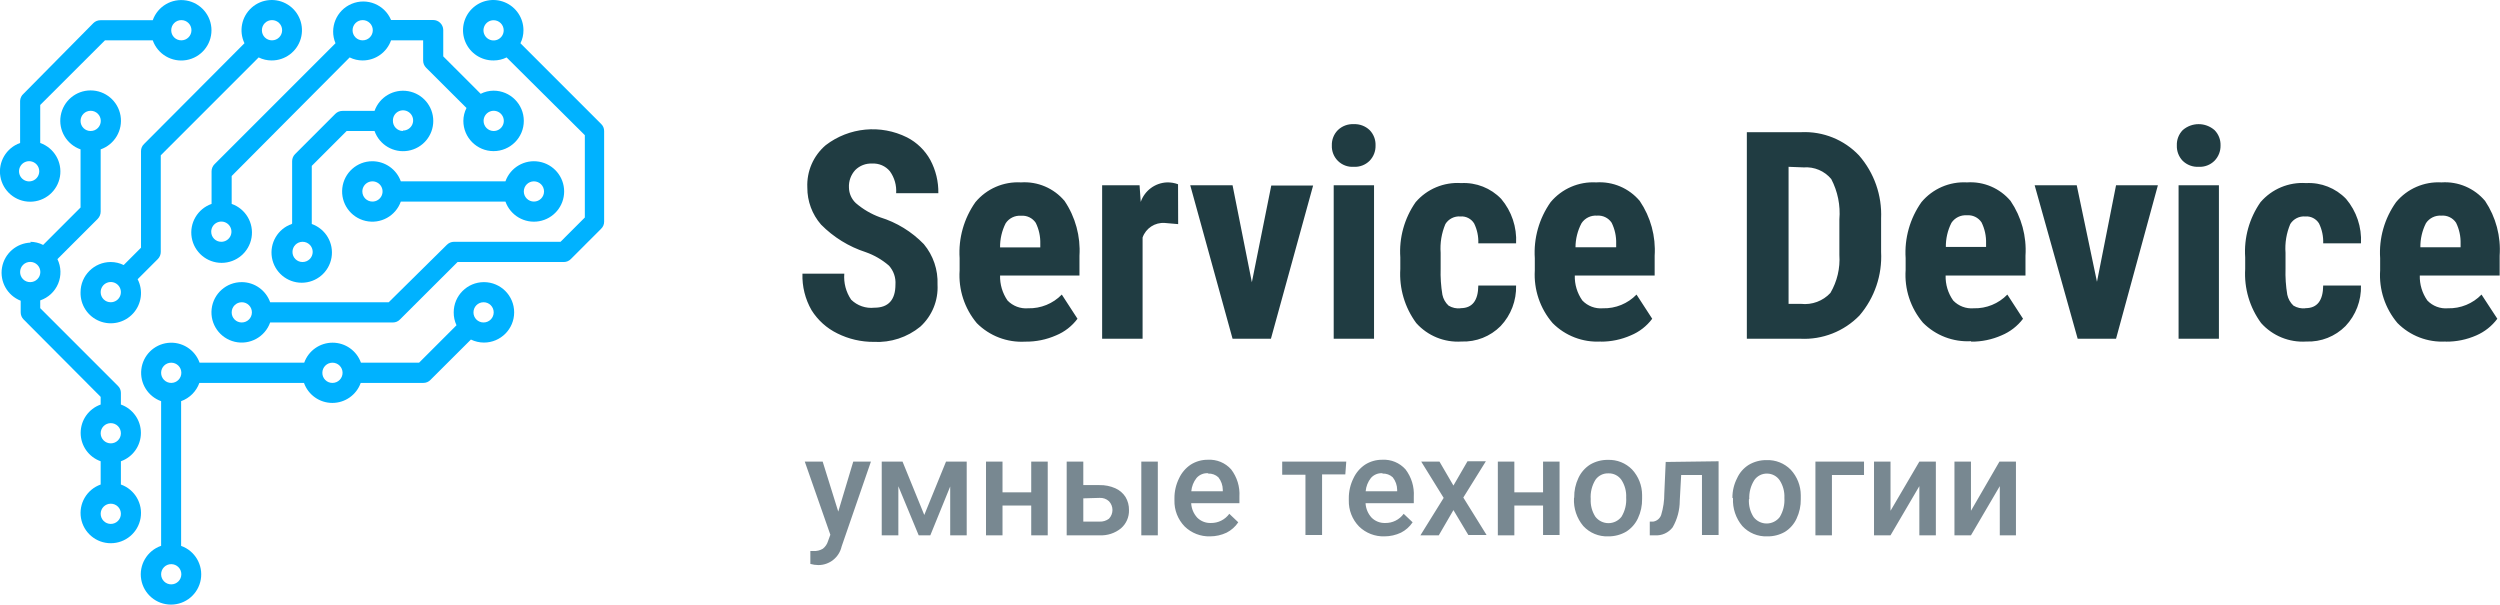
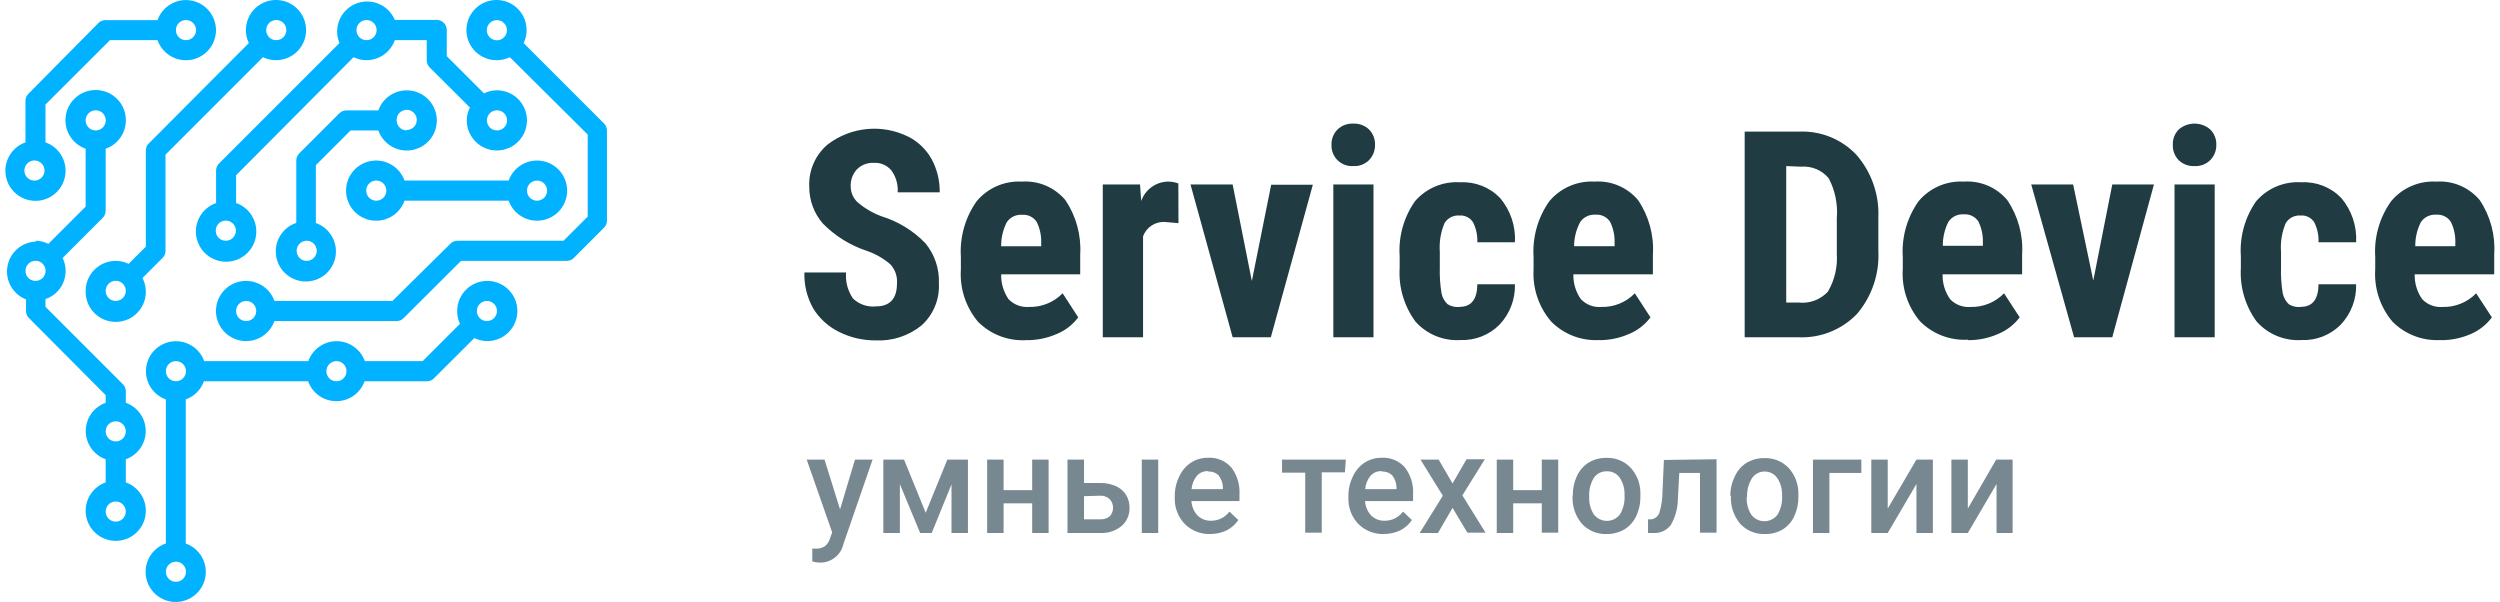
- <svg xmlns="http://www.w3.org/2000/svg" id="Слой_1" data-name="Слой 1" viewBox="0 0 215.06 52">
+ <svg xmlns="http://www.w3.org/2000/svg" id="Слой_1" width="216" height="52" data-name="Слой 1" viewBox="0 0 215.06 52">
  <defs>
    <style>.cls-1{fill:#00b2ff;}.cls-2{fill:#203c42;}.cls-3{fill:#788891;}</style>
  </defs>
  <path class="cls-1" d="M33,13.73a2.61,2.61,0,0,1,2.45,1.73h9a2.6,2.6,0,1,1,0,1.74h-9A2.6,2.6,0,1,1,33,13.73ZM46.9,17.2a.87.87,0,1,0-.87-.87A.87.87,0,0,0,46.9,17.2ZM33,17.2a.87.87,0,1,0-.86-.87A.87.87,0,0,0,33,17.2Z" transform="translate(-0.97 0.14)" />
  <path class="cls-1" d="M26.1,19.09V13.73a.86.86,0,0,1,.25-.61l3.47-3.47a.86.86,0,0,1,.61-.25h2.76a2.6,2.6,0,1,1,0,1.73h-2.4l-3,3v5a2.6,2.6,0,1,1-1.73,0Zm9.53-8a.87.87,0,1,0-.86-.87A.87.87,0,0,0,35.63,11.13ZM27,22.4a.87.87,0,1,0-.87-.87A.86.86,0,0,0,27,22.4Z" transform="translate(-0.97 0.14)" />
  <path class="cls-1" d="M10.5,22.4a2.55,2.55,0,0,1,1.11.26l1.49-1.49V12.86a.83.83,0,0,1,.26-.61L22,3.58a2.6,2.6,0,1,1,2.34,1.48,2.49,2.49,0,0,1-1.12-.26l-8.42,8.42v8.31a.86.86,0,0,1-.25.61l-1.74,1.74A2.6,2.6,0,1,1,7.9,25,2.6,2.6,0,0,1,10.5,22.4ZM24.37,3.33a.87.87,0,1,0-.87-.87A.86.86,0,0,0,24.37,3.33ZM10.5,25.86A.87.87,0,1,0,9.63,25,.86.86,0,0,0,10.5,25.86Z" transform="translate(-0.97 0.14)" />
  <path class="cls-1" d="M2.7,12.16V8.53A.86.86,0,0,1,3,7.92L9,1.85a.86.86,0,0,1,.61-.25h4.5a2.6,2.6,0,1,1,0,1.73H10L4.43,8.89v3.27a2.6,2.6,0,1,1-1.73,0ZM16.57,3.33a.87.87,0,1,0-.87-.87A.86.86,0,0,0,16.57,3.33Zm-13,12.13a.87.87,0,0,0,0-1.73.87.87,0,1,0,0,1.73Z" transform="translate(-0.97 0.14)" />
  <path class="cls-1" d="M14.83,46.82V34.37a2.59,2.59,0,1,1,3.31-3.31h9a2.59,2.59,0,0,1,4.88,0h5l3.22-3.22A2.55,2.55,0,0,1,40,26.73a2.6,2.6,0,1,1,2.6,2.6,2.63,2.63,0,0,1-1.12-.26L38,32.54a.83.83,0,0,1-.61.26H32a2.59,2.59,0,0,1-4.88,0h-9a2.6,2.6,0,0,1-1.57,1.57V46.82a2.6,2.6,0,1,1-1.74,0ZM42.57,27.6a.87.87,0,1,0-.87-.87A.86.86,0,0,0,42.57,27.6Zm-13,5.2a.87.87,0,1,0-.87-.87A.86.86,0,0,0,29.57,32.8ZM15.7,50.13a.87.87,0,1,0-.87-.87A.87.87,0,0,0,15.7,50.13Zm0-17.33a.87.87,0,1,0-.87-.87A.87.87,0,0,0,15.7,32.8Z" transform="translate(-0.97 0.14)" />
  <path class="cls-1" d="M19.17,17.36V14.6a.86.86,0,0,1,.25-.61L29.83,3.58a2.59,2.59,0,1,1,4.78-2h3.62a.87.87,0,0,1,.87.86V4.71l3.22,3.22a2.46,2.46,0,0,1,1.11-.27,2.6,2.6,0,1,1-2.6,2.6,2.46,2.46,0,0,1,.27-1.11L37.62,5.68a.87.87,0,0,1-.25-.62V3.33H34.61a2.59,2.59,0,0,1-2.44,1.73,2.49,2.49,0,0,1-1.12-.26L20.9,15v2.4a2.61,2.61,0,1,1-1.73,0Zm24.26-6.23a.87.87,0,1,0-.86-.87A.87.87,0,0,0,43.43,11.13ZM32.17,3.33a.87.87,0,1,0-.87-.87A.86.86,0,0,0,32.17,3.33ZM20,20.66a.87.87,0,1,0-.86-.86A.86.86,0,0,0,20,20.66Z" transform="translate(-0.97 0.14)" />
  <path class="cls-1" d="M21.77,24.13a2.6,2.6,0,0,1,2.44,1.73h10.2l5-4.94a.87.87,0,0,1,.61-.26h9.17l2.09-2.09V11.49L44.55,4.8a2.49,2.49,0,0,1-1.12.26A2.6,2.6,0,1,1,46,2.46a2.46,2.46,0,0,1-.26,1.12l6.94,6.94a.83.83,0,0,1,.26.61v7.8a.83.83,0,0,1-.26.61l-2.6,2.6a.83.83,0,0,1-.61.26H40.33l-4.95,4.94a.83.83,0,0,1-.61.26H24.21a2.6,2.6,0,1,1-2.44-3.47ZM43.43,1.6a.87.87,0,1,0,.87.86A.87.87,0,0,0,43.43,1.6Zm-21.66,26a.87.87,0,1,0-.87-.87A.86.86,0,0,0,21.77,27.6Z" transform="translate(-0.97 0.14)" />
  <path class="cls-1" d="M3.57,20.66a2.46,2.46,0,0,1,1.11.27L7.9,17.71v-5a2.61,2.61,0,1,1,1.73,0v5.35a.89.89,0,0,1-.25.62L5.91,22.15A2.56,2.56,0,0,1,4.43,25.7v.67l6.68,6.68a.83.83,0,0,1,.26.61v1a2.59,2.59,0,0,1,0,4.88v2a2.6,2.6,0,1,1-1.74,0v-2a2.59,2.59,0,0,1,0-4.88V34L3,27.34a.86.86,0,0,1-.25-.61v-1a2.59,2.59,0,0,1,.87-5Zm5.2-9.53a.87.87,0,1,0-.87-.87A.86.86,0,0,0,8.77,11.13Zm1.73,33.8a.87.87,0,1,0-.87-.87A.87.87,0,0,0,10.5,44.93Zm0-6.93a.87.87,0,1,0-.87-.87A.87.87,0,0,0,10.5,38ZM3.57,24.13a.87.87,0,1,0-.87-.87A.86.86,0,0,0,3.57,24.13Z" transform="translate(-0.97 0.14)" />
  <path class="cls-2" d="M78,24.34a2.19,2.19,0,0,0-.56-1.63,6.18,6.18,0,0,0-2-1.16,9.52,9.52,0,0,1-3.84-2.37A4.8,4.8,0,0,1,70.42,16,4.51,4.51,0,0,1,72,12.35a6.63,6.63,0,0,1,7-.67,4.78,4.78,0,0,1,2,1.94,5.85,5.85,0,0,1,.69,2.86H78.06a2.88,2.88,0,0,0-.54-1.89A1.84,1.84,0,0,0,76,13.93a1.92,1.92,0,0,0-1.46.56A2.07,2.07,0,0,0,74,16a1.87,1.87,0,0,0,.59,1.33,6.72,6.72,0,0,0,2.08,1.22,8.89,8.89,0,0,1,3.77,2.31,5.11,5.11,0,0,1,1.18,3.48,4.57,4.57,0,0,1-1.48,3.62,5.83,5.83,0,0,1-4,1.31A6.94,6.94,0,0,1,73,28.54a5.42,5.42,0,0,1-2.22-2A5.93,5.93,0,0,1,70,23.4h3.6a3.47,3.47,0,0,0,.59,2.24,2.47,2.47,0,0,0,2,.69C77.38,26.33,78,25.67,78,24.34Zm11.16,4.91A5.43,5.43,0,0,1,85,27.66a6.4,6.4,0,0,1-1.48-4.54V22.07a7.52,7.52,0,0,1,1.36-4.82,4.75,4.75,0,0,1,3.92-1.7,4.5,4.5,0,0,1,3.75,1.6,7.6,7.6,0,0,1,1.28,4.71v1.7H87a3.63,3.63,0,0,0,.64,2.15,2.21,2.21,0,0,0,1.77.67,3.9,3.9,0,0,0,2.9-1.18l1.35,2.08a4.37,4.37,0,0,1-1.84,1.43A6.37,6.37,0,0,1,89.17,29.25ZM87,21.14h3.46v-.31a3.82,3.82,0,0,0-.39-1.8,1.38,1.38,0,0,0-1.27-.61,1.45,1.45,0,0,0-1.32.65A4.48,4.48,0,0,0,87,21.14Zm15.32-2-1.15-.1a1.88,1.88,0,0,0-1.91,1.25V29H95.78V15.8H99l.1,1.43a2.5,2.5,0,0,1,2.26-1.68,2.54,2.54,0,0,1,.95.16Zm6.34,5,1.67-8.32h3.6L110.3,29H107L103.36,15.8H107ZM119.17,29H115.7V15.8h3.47Zm-3.63-16.63a1.79,1.79,0,0,1,.52-1.32,1.83,1.83,0,0,1,1.36-.51,1.86,1.86,0,0,1,1.37.51,1.79,1.79,0,0,1,.51,1.32,1.82,1.82,0,0,1-.51,1.32,1.79,1.79,0,0,1-1.37.52,1.77,1.77,0,0,1-1.88-1.84Zm11.08,14c1,0,1.51-.65,1.52-1.95h3.25a4.87,4.87,0,0,1-1.33,3.49,4.51,4.51,0,0,1-3.37,1.33,4.8,4.8,0,0,1-3.89-1.59A7.09,7.09,0,0,1,121.43,23v-1a7.41,7.41,0,0,1,1.32-4.75,4.75,4.75,0,0,1,3.92-1.64,4.45,4.45,0,0,1,3.44,1.36,5.46,5.46,0,0,1,1.28,3.82h-3.25a3.57,3.57,0,0,0-.36-1.71,1.27,1.27,0,0,0-1.18-.6,1.39,1.39,0,0,0-1.29.65,5.35,5.35,0,0,0-.41,2.48v1.34a11.53,11.53,0,0,0,.15,2.26,1.76,1.76,0,0,0,.53.94A1.65,1.65,0,0,0,126.62,26.38Zm12.06,2.87a5.4,5.4,0,0,1-4.15-1.59A6.36,6.36,0,0,1,133,23.12V22.07a7.52,7.52,0,0,1,1.36-4.82,4.76,4.76,0,0,1,3.92-1.7,4.5,4.5,0,0,1,3.75,1.6,7.53,7.53,0,0,1,1.28,4.71v1.7h-6.87a3.56,3.56,0,0,0,.65,2.15,2.19,2.19,0,0,0,1.77.67,3.88,3.88,0,0,0,2.89-1.18l1.35,2.08a4.37,4.37,0,0,1-1.84,1.43A6.33,6.33,0,0,1,138.68,29.25Zm-2.18-8.11H140v-.31a3.82,3.82,0,0,0-.39-1.8,1.38,1.38,0,0,0-1.27-.61,1.46,1.46,0,0,0-1.32.65A4.48,4.48,0,0,0,136.5,21.14ZM151.24,29V11.23h4.7a6.44,6.44,0,0,1,4.95,2,7.74,7.74,0,0,1,1.9,5.42v2.88A7.79,7.79,0,0,1,160.93,27a6.63,6.63,0,0,1-5.09,2Zm3.59-14.79V26h1.07a3,3,0,0,0,2.53-.94,5.71,5.71,0,0,0,.77-3.27V18.73a6.32,6.32,0,0,0-.7-3.47,2.81,2.81,0,0,0-2.37-1Zm15.71,15a5.4,5.4,0,0,1-4.15-1.59,6.36,6.36,0,0,1-1.49-4.54V22.07a7.52,7.52,0,0,1,1.36-4.82,4.76,4.76,0,0,1,3.92-1.7,4.5,4.5,0,0,1,3.75,1.6,7.53,7.53,0,0,1,1.28,4.71v1.7h-6.87a3.56,3.56,0,0,0,.65,2.15,2.19,2.19,0,0,0,1.77.67,3.88,3.88,0,0,0,2.89-1.18L175,27.28a4.46,4.46,0,0,1-1.85,1.43A6.33,6.33,0,0,1,170.54,29.25Zm-2.18-8.11h3.46v-.31a3.82,3.82,0,0,0-.39-1.8,1.38,1.38,0,0,0-1.27-.61,1.46,1.46,0,0,0-1.32.65A4.48,4.48,0,0,0,168.36,21.14Zm13,3L183,15.8h3.6L183,29h-3.3L176,15.8h3.62ZM191.85,29h-3.47V15.8h3.47Zm-3.62-16.63a1.79,1.79,0,0,1,.51-1.32,2.08,2.08,0,0,1,2.73,0,1.79,1.79,0,0,1,.52,1.32,1.83,1.83,0,0,1-.52,1.32,1.79,1.79,0,0,1-1.36.52,1.83,1.83,0,0,1-1.38-.52A1.81,1.81,0,0,1,188.23,12.38Zm11.07,14c1,0,1.51-.65,1.52-1.95h3.25a4.87,4.87,0,0,1-1.33,3.49,4.5,4.5,0,0,1-3.37,1.33,4.8,4.8,0,0,1-3.89-1.59A7.14,7.14,0,0,1,194.11,23v-1a7.41,7.41,0,0,1,1.32-4.75,4.75,4.75,0,0,1,3.92-1.64,4.45,4.45,0,0,1,3.44,1.36,5.46,5.46,0,0,1,1.28,3.82h-3.25a3.57,3.57,0,0,0-.36-1.71,1.27,1.27,0,0,0-1.18-.6,1.39,1.39,0,0,0-1.29.65,5.35,5.35,0,0,0-.41,2.48v1.34a11.53,11.53,0,0,0,.15,2.26,1.82,1.82,0,0,0,.53.94A1.65,1.65,0,0,0,199.3,26.38Zm12.06,2.87a5.4,5.4,0,0,1-4.15-1.59,6.36,6.36,0,0,1-1.49-4.54V22.07a7.46,7.46,0,0,1,1.37-4.82,4.73,4.73,0,0,1,3.91-1.7,4.5,4.5,0,0,1,3.75,1.6A7.53,7.53,0,0,1,216,21.86v1.7h-6.87a3.56,3.56,0,0,0,.65,2.15,2.19,2.19,0,0,0,1.77.67,3.88,3.88,0,0,0,2.89-1.18l1.36,2.08A4.46,4.46,0,0,1,214,28.71,6.33,6.33,0,0,1,211.36,29.25Zm-2.18-8.11h3.46v-.31a3.82,3.82,0,0,0-.39-1.8,1.38,1.38,0,0,0-1.27-.61,1.46,1.46,0,0,0-1.32.65A4.48,4.48,0,0,0,209.18,21.14Z" transform="translate(-0.97 0.14)" />
  <path class="cls-3" d="M73.08,43.87l1.29-4.3h1.52l-2.52,7.3a2.05,2.05,0,0,1-2,1.6,2.55,2.55,0,0,1-.69-.1V47.26l.27,0a1.38,1.38,0,0,0,.81-.2,1.29,1.29,0,0,0,.44-.65l.2-.55L70.2,39.57h1.54Zm7.4.29,1.87-4.59h1.78v6.34H82.71v-4.2L81,45.91H80l-1.75-4.22v4.22H76.82V39.57h1.79ZM91.1,45.91H89.68V43.35H87.21v2.56H85.79V39.57h1.42v2.64h2.47V39.57H91.1Zm3.06-4.32h1.39a3.2,3.2,0,0,1,1.36.27,2,2,0,0,1,.88.75,2.12,2.12,0,0,1,.3,1.13,2,2,0,0,1-.69,1.57,2.7,2.7,0,0,1-1.84.6H92.73V39.57h1.43Zm6.41,4.32H99.15V39.57h1.42Zm-6.41-3.18v2h1.39a1.24,1.24,0,0,0,.82-.25,1.09,1.09,0,0,0,0-1.5,1.09,1.09,0,0,0-.8-.29ZM105.07,46a3,3,0,0,1-2.19-.85A3.11,3.11,0,0,1,102,42.9v-.17A3.82,3.82,0,0,1,102.4,41a2.87,2.87,0,0,1,1-1.17,2.71,2.71,0,0,1,1.48-.42,2.49,2.49,0,0,1,2,.83,3.5,3.5,0,0,1,.71,2.34v.57h-4.15a2,2,0,0,0,.52,1.24,1.58,1.58,0,0,0,1.17.46,1.92,1.92,0,0,0,1.59-.79l.77.73a2.66,2.66,0,0,1-1,.89A3.33,3.33,0,0,1,105.07,46Zm-.17-5.43a1.2,1.2,0,0,0-1,.41,2.13,2.13,0,0,0-.45,1.14h2.71V42a1.76,1.76,0,0,0-.38-1.08A1.2,1.2,0,0,0,104.9,40.6Zm11.8.1h-2v5.21h-1.43V40.7h-2V39.57h5.51ZM120.07,46a3,3,0,0,1-2.19-.85A3.11,3.11,0,0,1,117,42.9v-.17A3.82,3.82,0,0,1,117.4,41a2.87,2.87,0,0,1,1-1.17,2.71,2.71,0,0,1,1.48-.42,2.49,2.49,0,0,1,2,.83,3.5,3.5,0,0,1,.71,2.34v.57h-4.15a2,2,0,0,0,.52,1.24,1.58,1.58,0,0,0,1.17.46,1.92,1.92,0,0,0,1.59-.79l.77.73a2.66,2.66,0,0,1-1,.89A3.33,3.33,0,0,1,120.07,46Zm-.17-5.43a1.2,1.2,0,0,0-1,.41,2.13,2.13,0,0,0-.45,1.14h2.71V42a1.76,1.76,0,0,0-.38-1.08A1.2,1.2,0,0,0,119.9,40.6Zm6.1,1.06,1.21-2.09h1.58l-1.94,3.12,2,3.22h-1.57L126,43.74l-1.26,2.17h-1.58l2-3.22-1.93-3.12h1.57Zm9.13,4.25h-1.42V43.35h-2.47v2.56h-1.42V39.57h1.42v2.64h2.47V39.57h1.42Zm1.26-3.23a3.76,3.76,0,0,1,.36-1.67,2.71,2.71,0,0,1,1-1.15,2.93,2.93,0,0,1,1.54-.41,2.77,2.77,0,0,1,2.08.83,3.24,3.24,0,0,1,.86,2.19v.33a3.77,3.77,0,0,1-.36,1.68,2.71,2.71,0,0,1-1,1.14,3,3,0,0,1-1.55.41,2.77,2.77,0,0,1-2.15-.89,3.44,3.44,0,0,1-.8-2.39Zm1.42.12a2.56,2.56,0,0,0,.4,1.54,1.42,1.42,0,0,0,2.25,0,2.83,2.83,0,0,0,.4-1.65,2.54,2.54,0,0,0-.41-1.52,1.31,1.31,0,0,0-1.12-.56,1.3,1.3,0,0,0-1.11.55A2.79,2.79,0,0,0,137.81,42.8Zm11-3.23v6.34h-1.43V40.72h-1.79l-.12,2.21a4.61,4.61,0,0,1-.61,2.29,1.76,1.76,0,0,1-1.53.69h-.44V44.73l.3,0a.87.87,0,0,0,.68-.57,6.27,6.27,0,0,0,.27-1.85l.12-2.71ZM150,42.68A3.63,3.63,0,0,1,150.4,41a2.63,2.63,0,0,1,1-1.15,2.93,2.93,0,0,1,1.54-.41,2.77,2.77,0,0,1,2.08.83,3.24,3.24,0,0,1,.86,2.19v.33a3.77,3.77,0,0,1-.36,1.68,2.65,2.65,0,0,1-1,1.14A2.94,2.94,0,0,1,153,46a2.77,2.77,0,0,1-2.15-.89,3.44,3.44,0,0,1-.8-2.39Zm1.42.12a2.56,2.56,0,0,0,.4,1.54,1.42,1.42,0,0,0,2.25,0,2.83,2.83,0,0,0,.4-1.65,2.54,2.54,0,0,0-.41-1.52A1.31,1.31,0,0,0,153,40.6a1.3,1.3,0,0,0-1.11.55A2.79,2.79,0,0,0,151.45,42.8Zm9.9-2.08h-2.76v5.19h-1.42V39.57h4.18Zm4.76-1.15h1.42v6.34h-1.42V41.68l-2.48,4.23h-1.42V39.57h1.42V43.8Zm6.89,0h1.42v6.34H173V41.68l-2.48,4.23H169.1V39.57h1.42V43.8Z" transform="translate(-0.97 0.14)" />
</svg>
